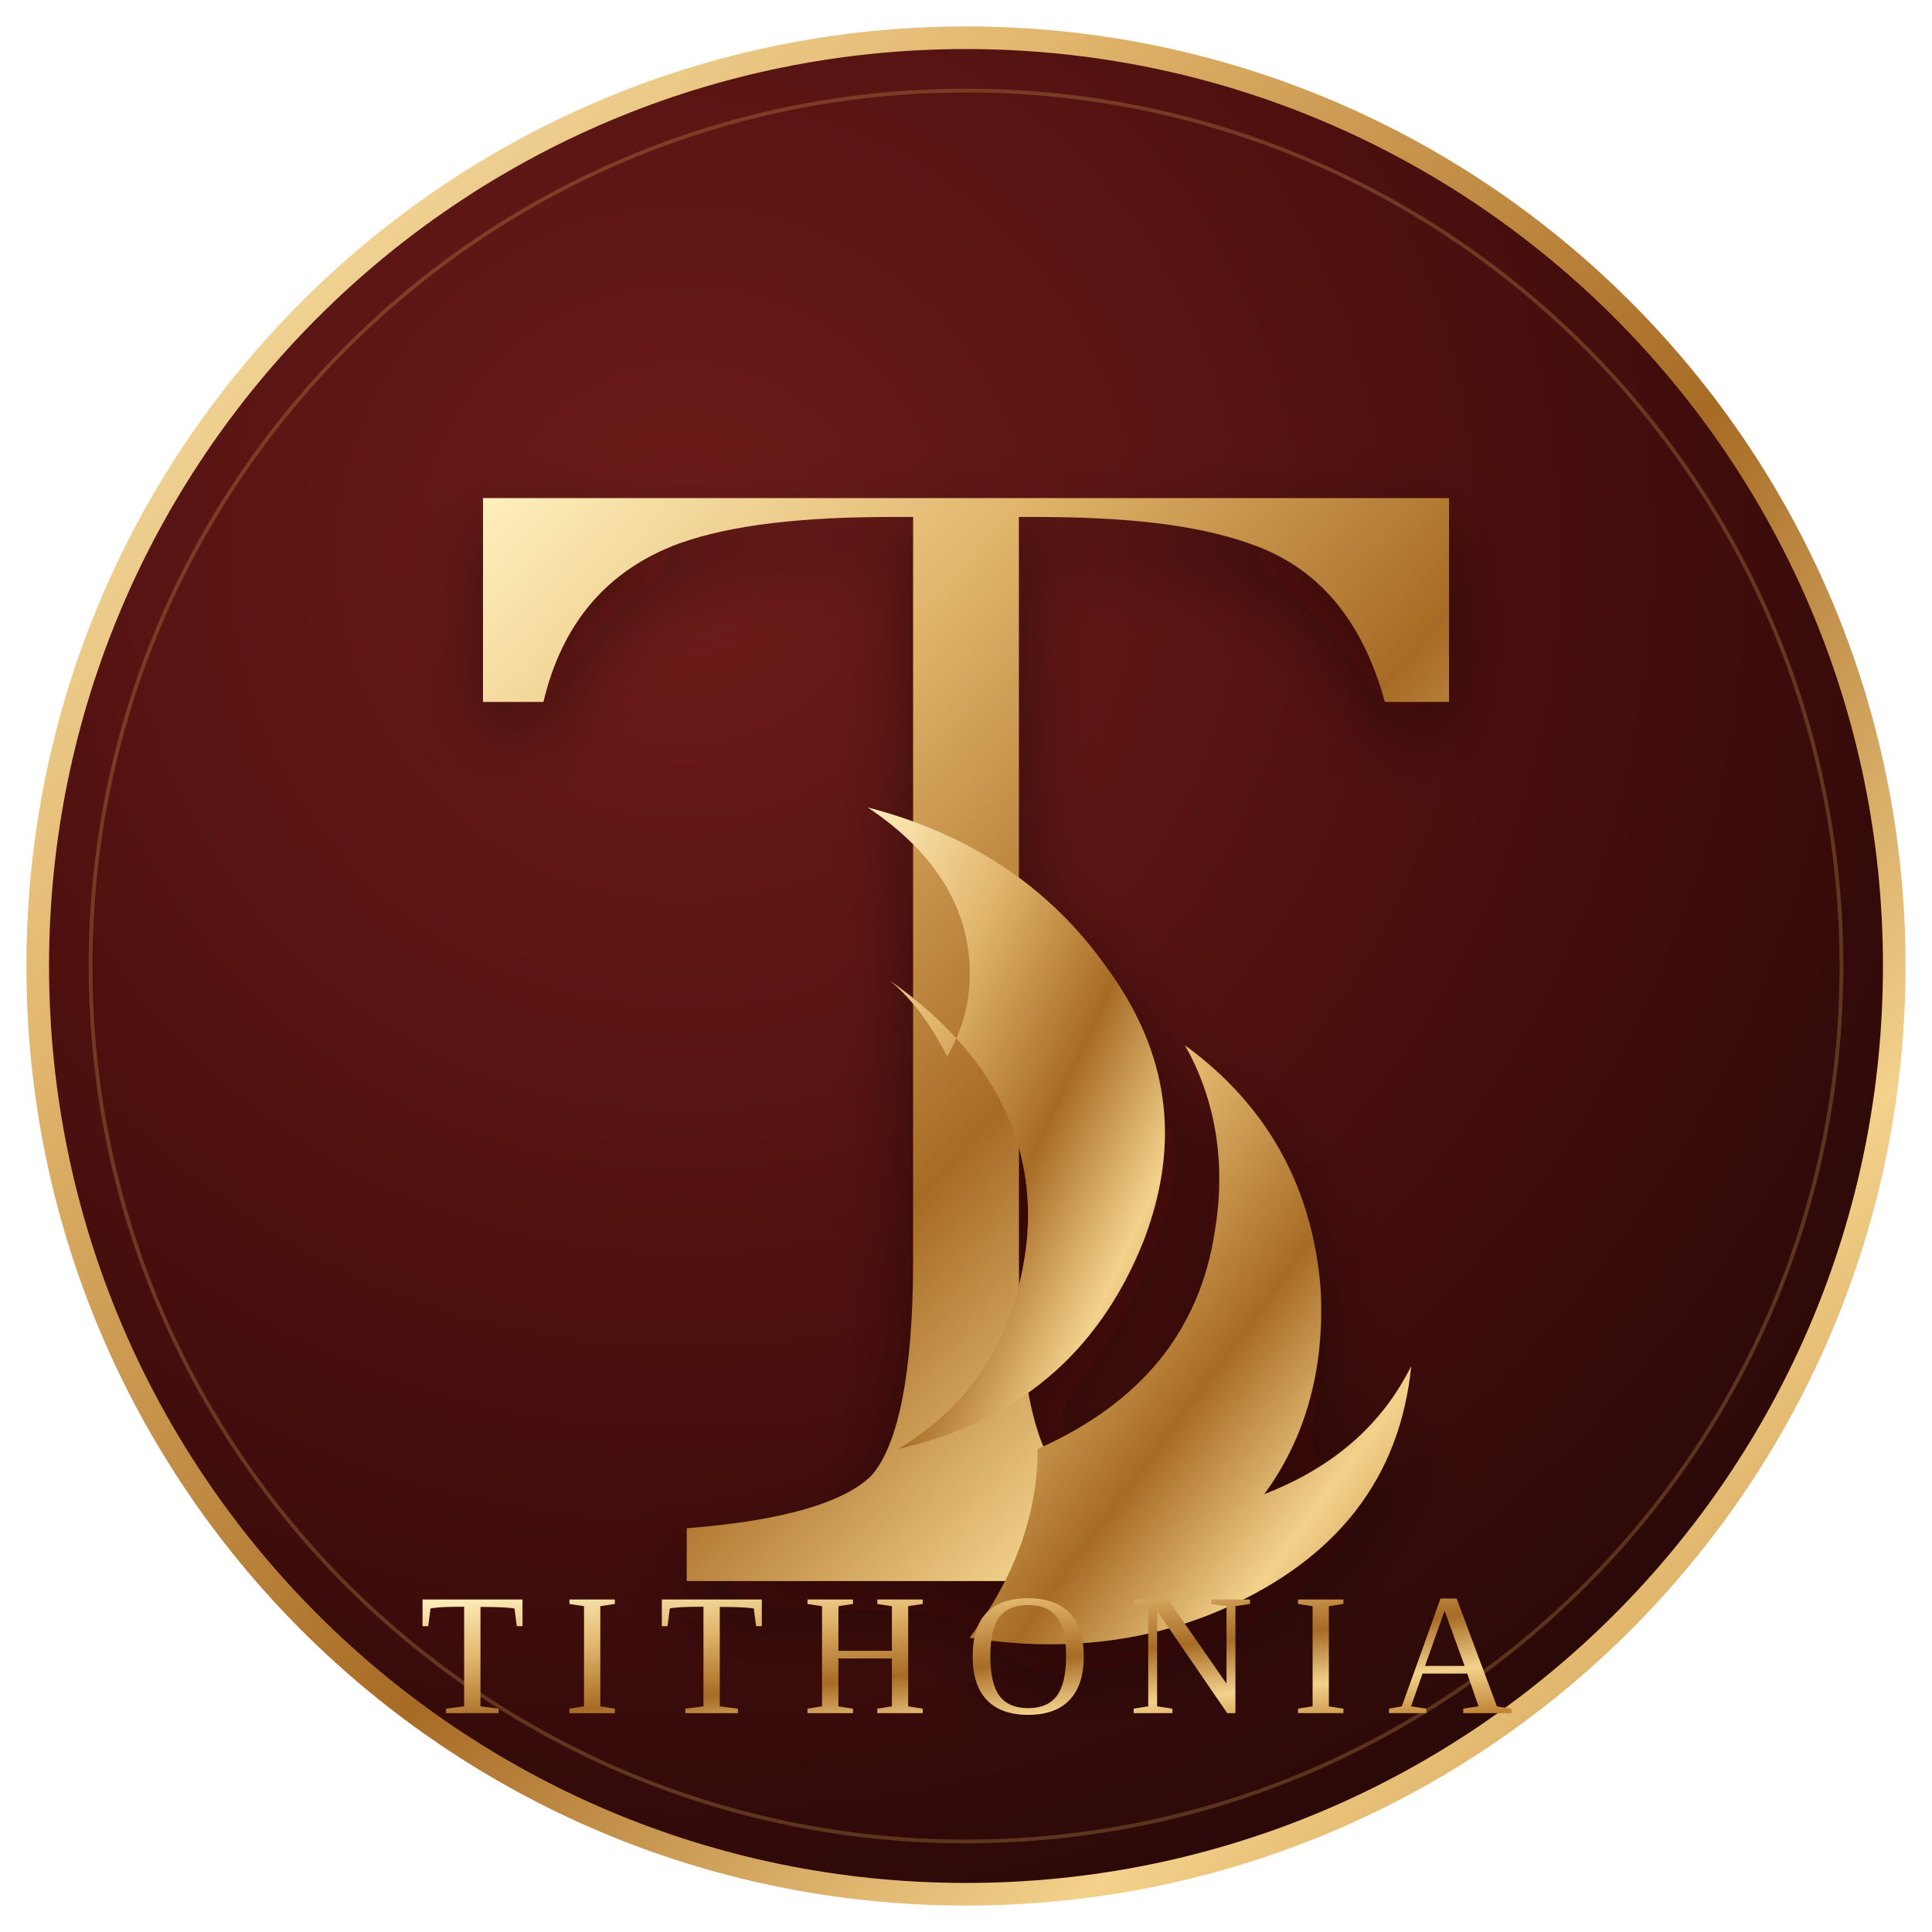
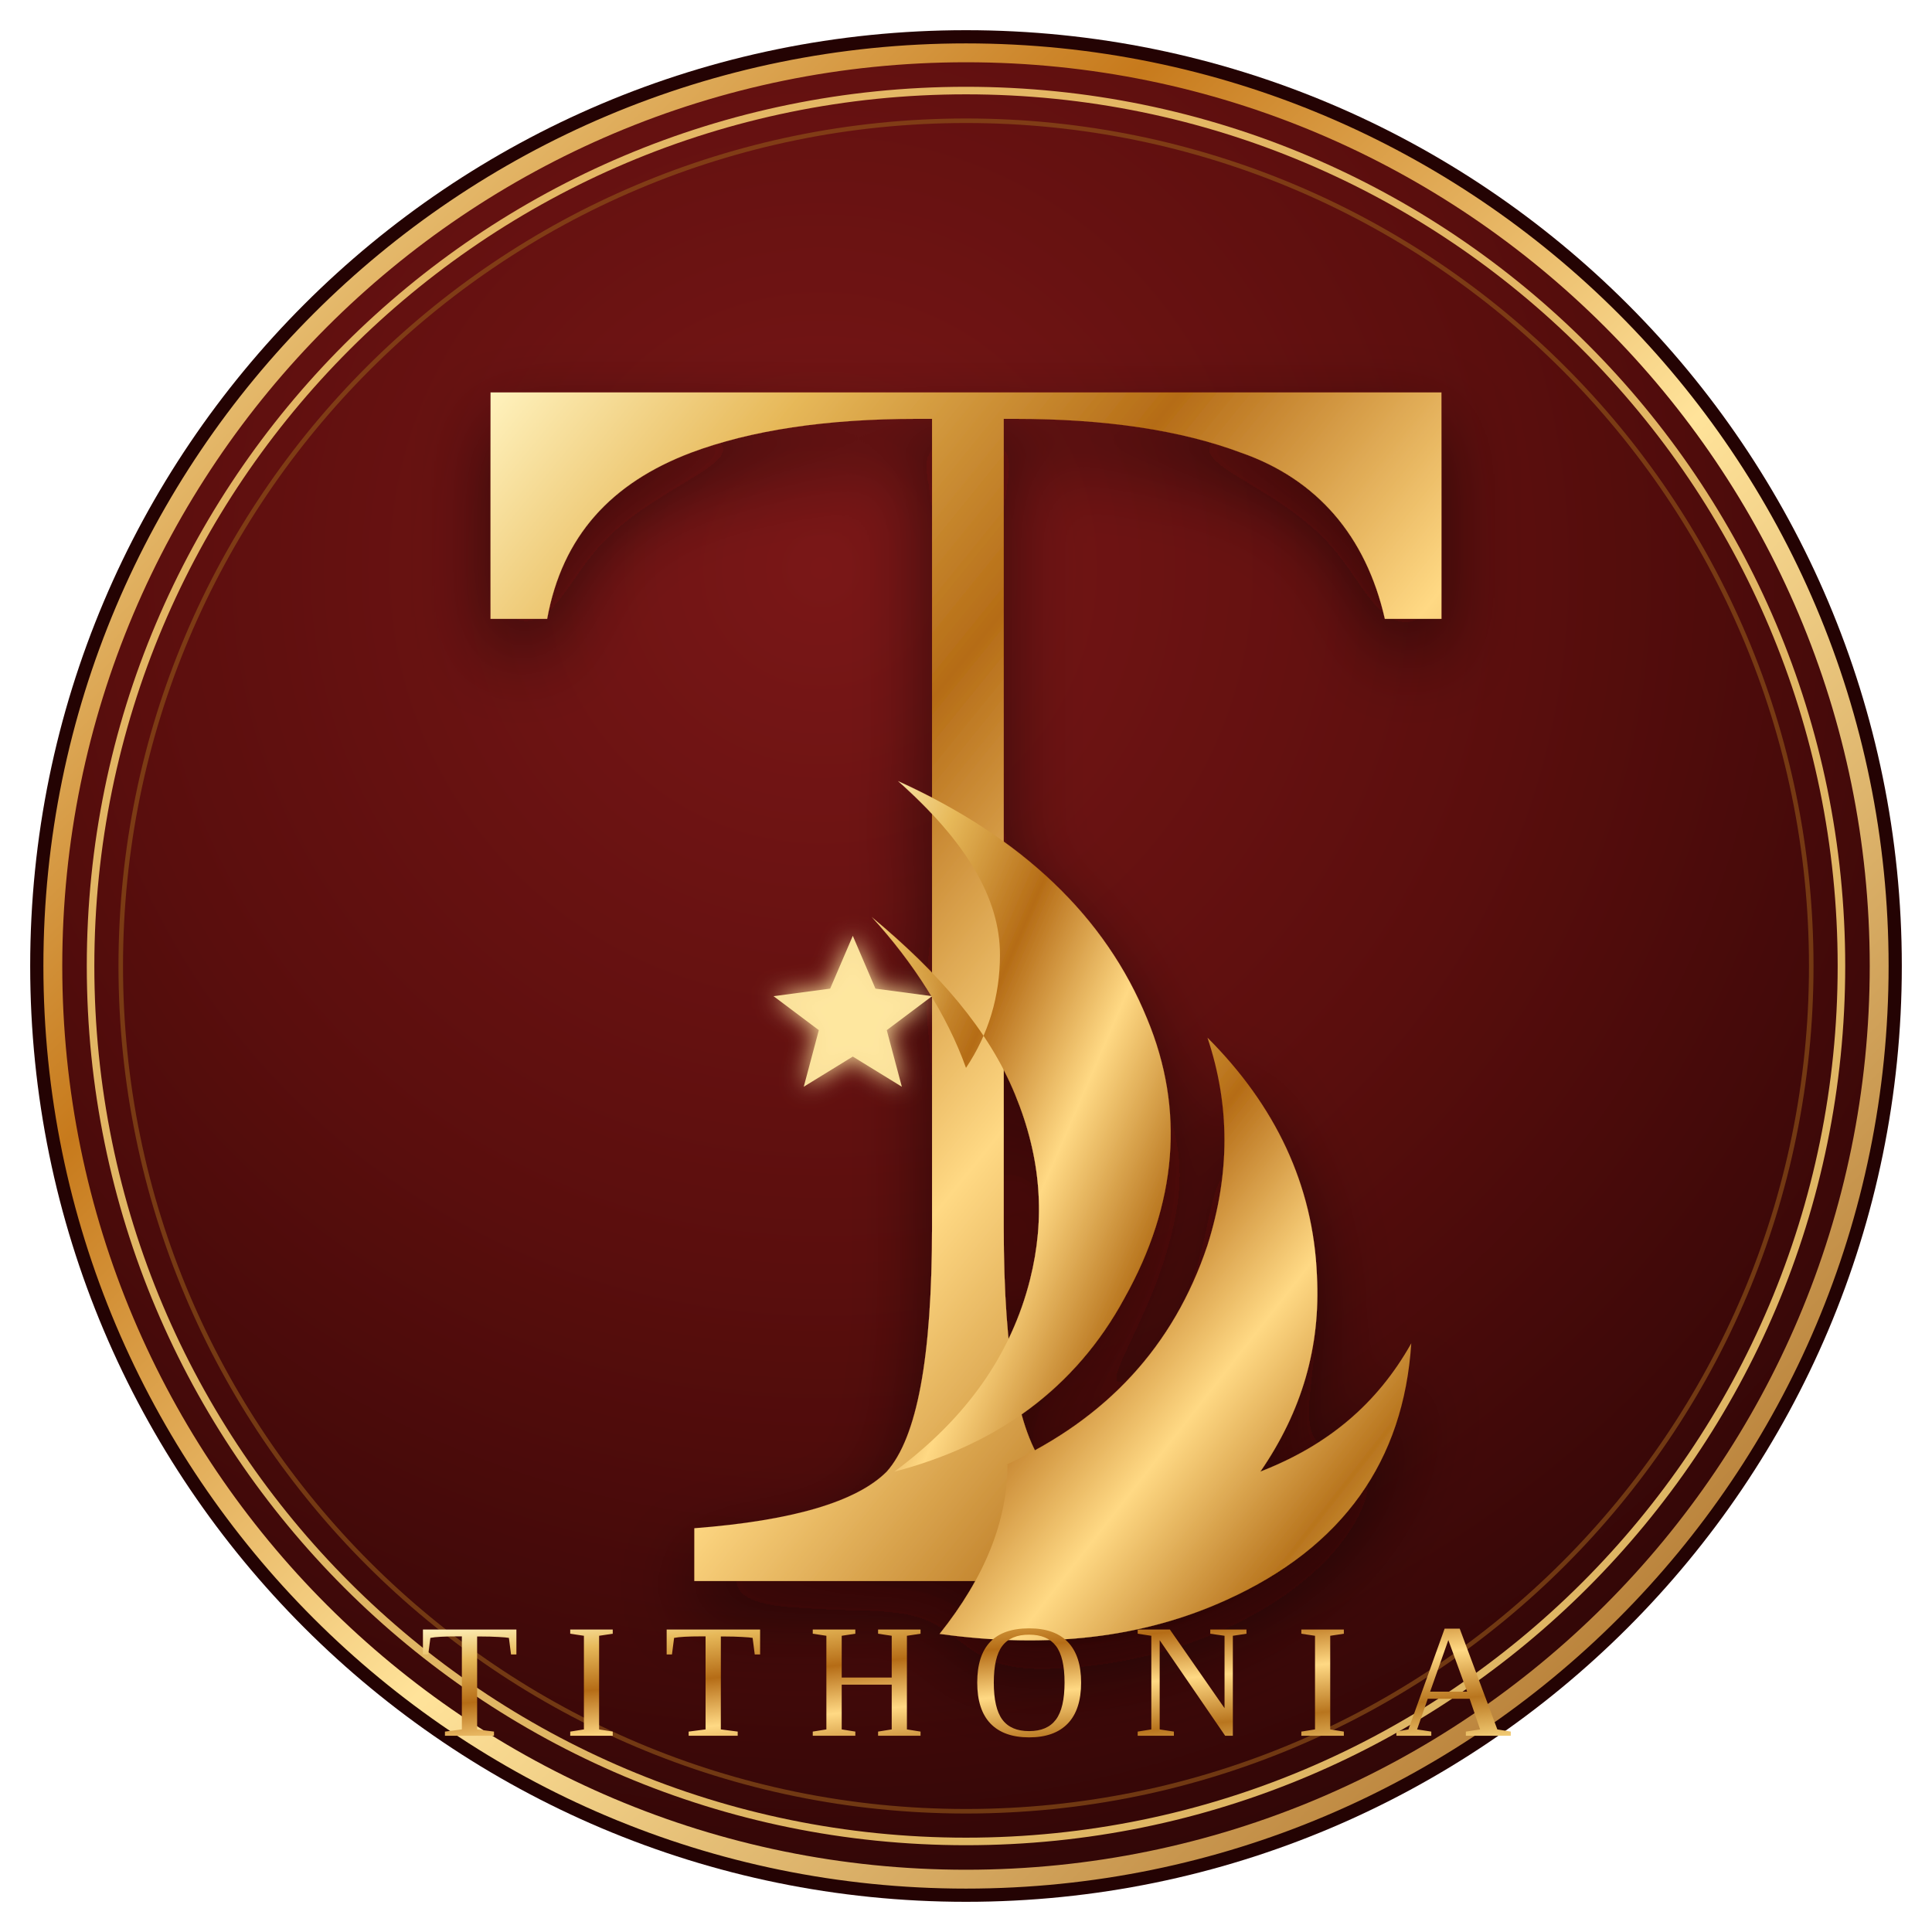
<svg xmlns="http://www.w3.org/2000/svg" viewBox="0 0 512 512" role="img" aria-labelledby="title desc">
  <defs>
-     <radialGradient id="bg" cx="35%" cy="28%" r="80%">
-       <stop offset="0" stop-color="#6f1d1a" />
-       <stop offset=".55" stop-color="#4a0f0e" />
-       <stop offset="1" stop-color="#260807" />
+     <radialGradient id="maroon" cx="42%" cy="28%" r="85%">
+       <stop offset="0" stop-color="#7a1717" />
+       <stop offset="0.46" stop-color="#5a0e0d" />
+       <stop offset="0.78" stop-color="#3b0808" />
+       <stop offset="1" stop-color="#230404" />
    </radialGradient>
    <linearGradient id="gold" x1="0" y1="0" x2="1" y2="1">
-       <stop offset="0" stop-color="#fff0bd" />
-       <stop offset=".28" stop-color="#e1b56c" />
-       <stop offset=".55" stop-color="#a76b25" />
-       <stop offset=".78" stop-color="#f3d28c" />
-       <stop offset="1" stop-color="#bd7d2e" />
+       <stop offset="0" stop-color="#fff2bd" />
+       <stop offset="0.16" stop-color="#e7b95a" />
+       <stop offset="0.36" stop-color="#b56c16" />
+       <stop offset="0.58" stop-color="#ffd984" />
+       <stop offset="0.8" stop-color="#b8751e" />
+       <stop offset="1" stop-color="#f4ce77" />
+     </linearGradient>
+     <linearGradient id="rim" x1="0" y1="0" x2="1" y2="1">
+       <stop offset="0" stop-color="#fff0b0" />
+       <stop offset="0.3" stop-color="#c77a1c" />
+       <stop offset="0.55" stop-color="#ffe39a" />
+       <stop offset="1" stop-color="#9d5a13" />
    </linearGradient>
    <filter id="shadow" x="-30%" y="-30%" width="160%" height="160%">
-       <feDropShadow dx="0" dy="8" stdDeviation="10" flood-color="#140302" flood-opacity=".45" />
+       <feDropShadow dx="0" dy="8" stdDeviation="10" flood-color="#180000" flood-opacity=".55" />
+     </filter>
+     <filter id="softglow" x="-100%" y="-100%" width="300%" height="300%">
+       <feGaussianBlur stdDeviation="3" result="b" />
+       <feMerge>
+         <feMergeNode in="b" />
+         <feMergeNode in="SourceGraphic" />
+       </feMerge>
    </filter>
  </defs>
-   <circle cx="256" cy="256" r="246" fill="url(#bg)" stroke="url(#gold)" stroke-width="6" />
-   <circle cx="256" cy="256" r="232" fill="none" stroke="#d4a154" stroke-opacity=".28" />
+   <circle cx="256" cy="256" r="248" fill="#240303" />
+   <circle cx="256" cy="256" r="242" fill="url(#maroon)" stroke="url(#rim)" stroke-width="5" />
+   <circle cx="256" cy="256" r="232" fill="none" stroke="#f2c96e" stroke-width="2" opacity=".9" />
+   <circle cx="256" cy="256" r="224" fill="none" stroke="#8f5319" stroke-width="1.2" opacity=".65" />
  <g filter="url(#shadow)" fill="url(#gold)">
-     <path d="M128 132h256v54h-17c-6-22-18-36-36-42-14-5-33-7-56-7h-5v197c0 31 4 50 12 58 7 7 23 11 48 13v14H182v-14c26-2 42-7 49-14 7-8 11-27 11-57V137h-6c-23 0-42 2-56 7-19 7-31 21-36 42h-16z" />
-     <path d="M236 260c27 19 39 43 36 70-3 24-14 42-34 54 31-7 53-25 65-55 10-26 7-50-10-73-15-21-36-35-63-42 18 12 27 27 27 44 0 8-2 15-6 22-4-8-9-15-15-20z" />
-     <path d="M275 384c27-12 43-31 47-58 3-18 0-35-8-49 22 16 34 38 36 65 1 21-4 39-15 54 18-7 31-18 39-34-3 30-20 51-49 64-20 9-43 12-68 8 12-16 18-33 18-50z" />
+     <path d="M130 104h252v60h-15c-5-22-18-37-38-44-16-6-36-9-60-9h-3v214c0 35 4 56 12 65 8 8 25 13 51 15v14H184v-14c26-2 43-7 51-15 8-9 12-30 12-65V111h-4c-24 0-44 3-60 9-21 8-34 22-38 44h-15z" />
+     <path d="M231 243c18 15 31 30 38 47 7 17 8 33 4 49-5 20-17 37-36 51 27-7 48-22 61-46 14-25 16-50 6-74-11-27-33-48-66-63 18 16 27 31 27 46 0 11-3 21-9 30-5-14-14-28-25-40z" />
+     <path d="M267 388c26-12 44-31 53-58 6-19 6-37 0-55 18 18 28 39 29 63 1 19-4 36-15 52 18-7 31-18 40-34-2 31-18 54-49 68-22 10-47 13-76 9 12-15 18-30 18-45z" />
  </g>
-   <text x="256" y="454" text-anchor="middle" fill="url(#gold)" font-family="Georgia, 'Times New Roman', serif" font-size="46" letter-spacing="10">TITHONIA</text>
+   <g filter="url(#softglow)">
+     <path d="M226 248l6 14 15 2-12 9 4 15-13-8-13 8 4-15-12-9 15-2z" fill="#ffe8a0" opacity=".95" />
+   </g>
+   <text x="256" y="460" text-anchor="middle" fill="url(#gold)" font-family="Georgia, 'Times New Roman', serif" font-size="43" letter-spacing="12">TITHONIA</text>
</svg>
